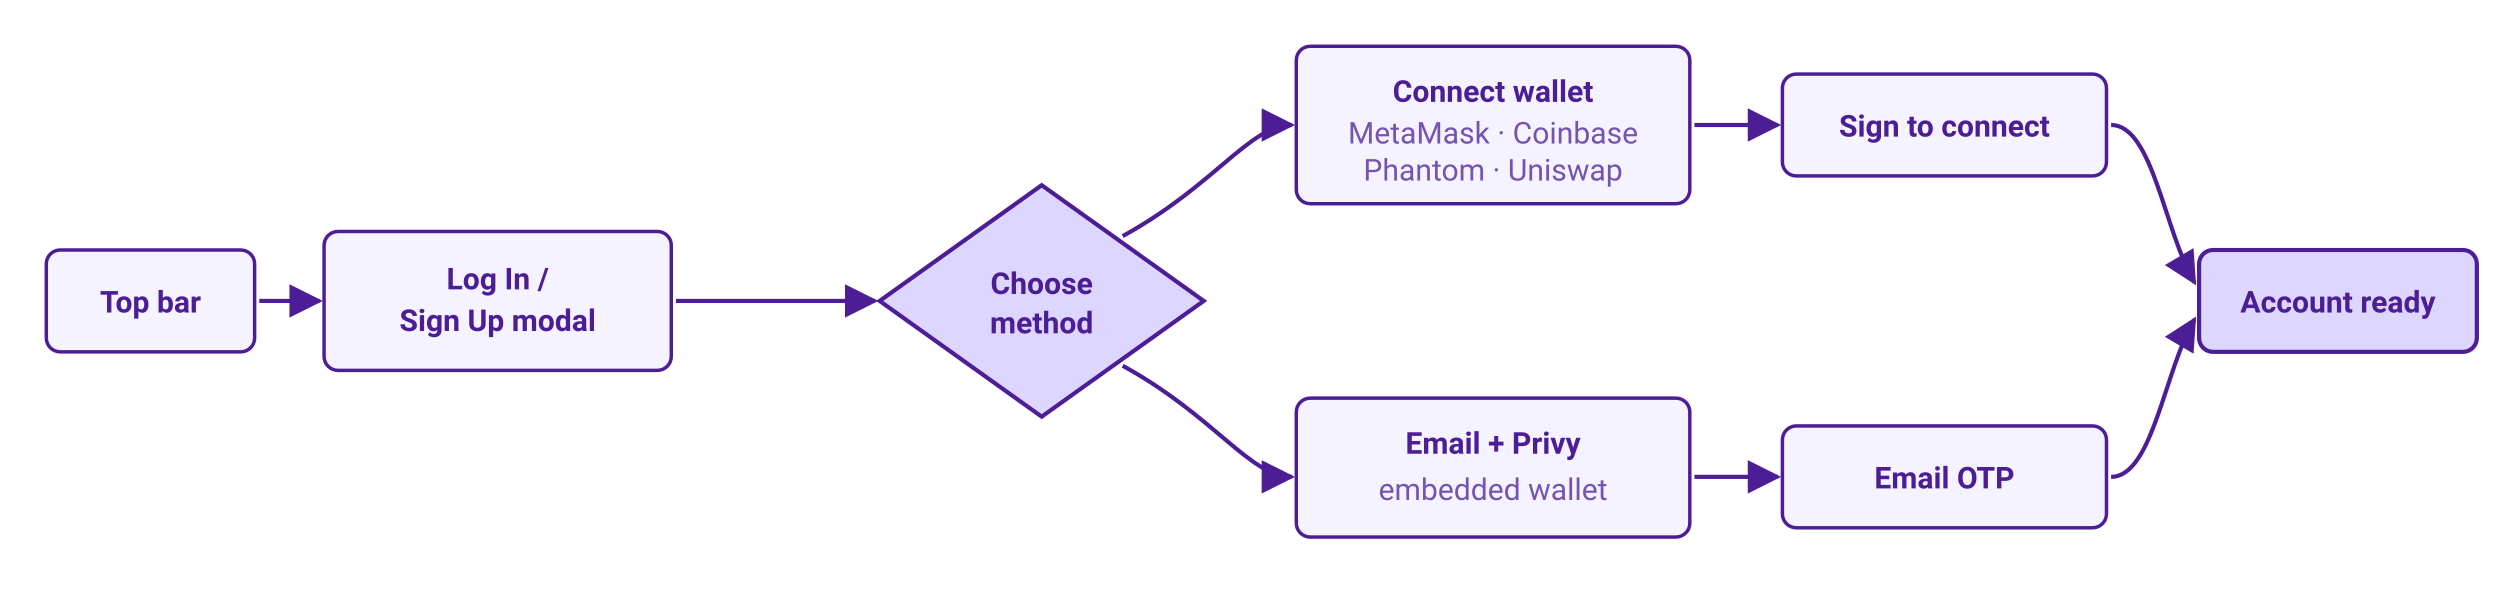
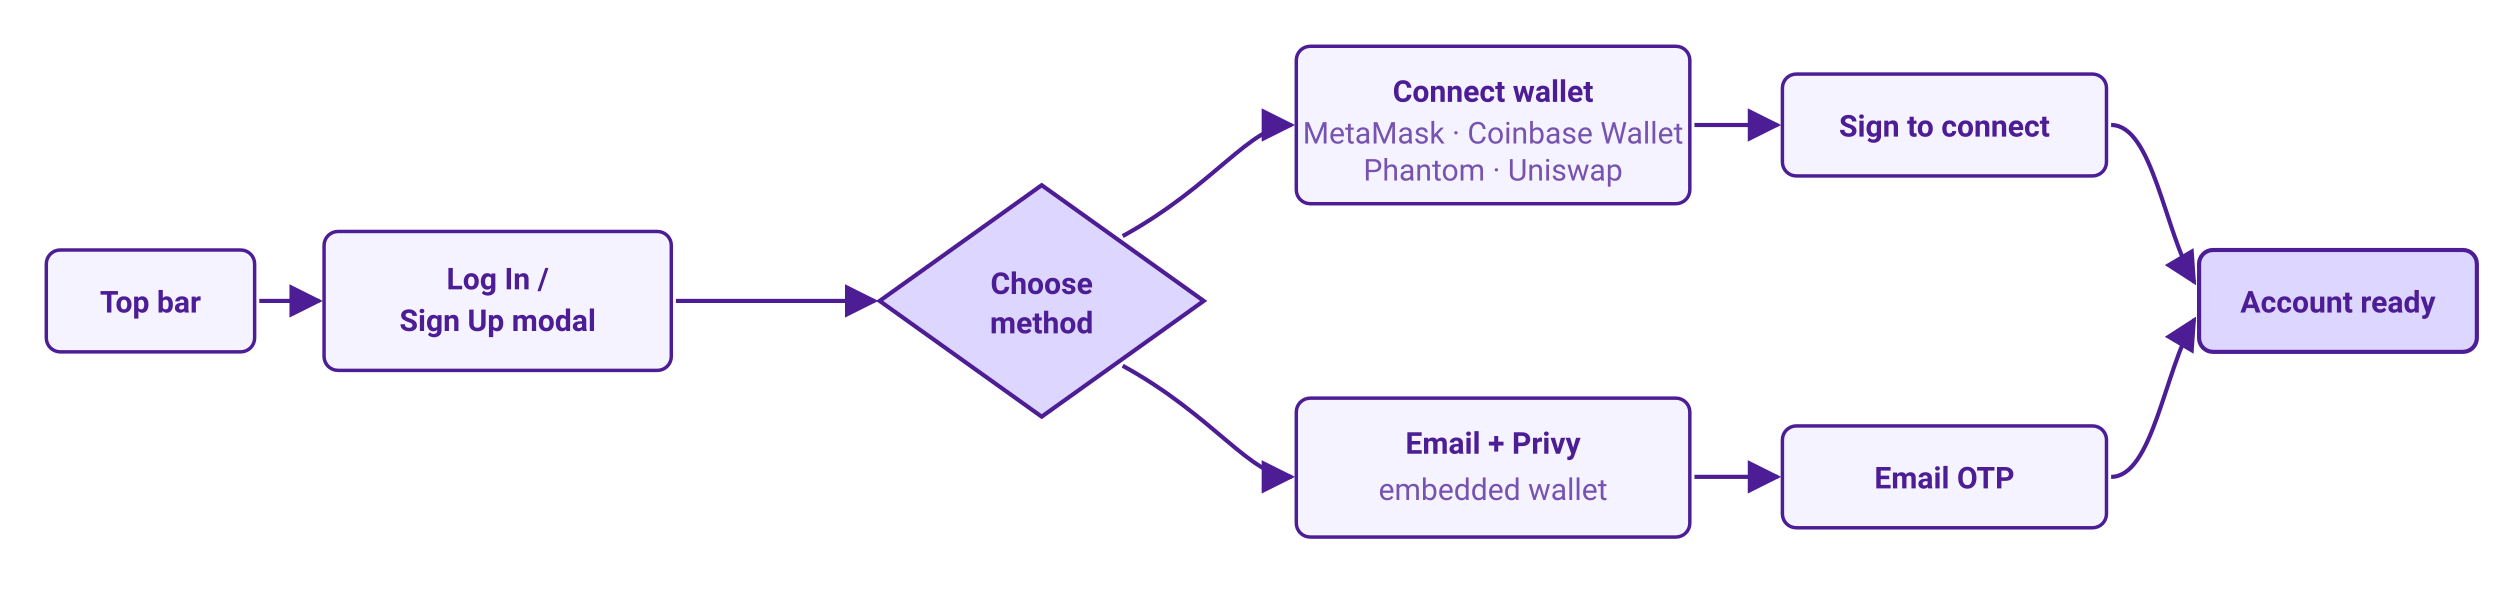
<svg xmlns="http://www.w3.org/2000/svg" viewBox="0 0 1080 260" width="1000" style="max-width: 1000px; background: transparent; font-family: -apple-system, Segoe UI, Roboto, Helvetica Neue, Arial, sans-serif;">
  <defs>
    <marker id="arr-su" viewBox="0 0 10 10" refX="9" refY="5" markerUnits="strokeWidth" markerWidth="8" markerHeight="8" orient="auto">
      <path d="M 0 0 L 10 5 L 0 10 z" fill="#4C1D95" />
    </marker>
  </defs>
  <rect x="20" y="108" width="90" height="44" rx="6" fill="#F5F3FF" stroke="#4C1D95" stroke-width="1.5" />
  <text x="65" y="135" text-anchor="middle" font-size="13" font-weight="700" fill="#4C1D95">Top bar</text>
  <line x1="112" y1="130" x2="138" y2="130" stroke="#4C1D95" stroke-width="1.8" marker-end="url(#arr-su)" />
  <rect x="140" y="100" width="150" height="60" rx="6" fill="#F5F3FF" stroke="#4C1D95" stroke-width="1.5" />
  <text x="215" y="125" text-anchor="middle" font-size="13" font-weight="700" fill="#4C1D95">Log In /</text>
  <text x="215" y="143" text-anchor="middle" font-size="13" font-weight="700" fill="#4C1D95">Sign Up modal</text>
  <line x1="292" y1="130" x2="378" y2="130" stroke="#4C1D95" stroke-width="1.8" marker-end="url(#arr-su)" />
  <polygon points="380,130 450,80 520,130 450,180" fill="#DDD6FE" stroke="#4C1D95" stroke-width="1.8" />
  <text x="450" y="127" text-anchor="middle" font-size="13" font-weight="700" fill="#4C1D95">Choose</text>
  <text x="450" y="144" text-anchor="middle" font-size="13" font-weight="700" fill="#4C1D95">method</text>
  <path d="M 485 102 C 525 80, 540 54, 558 54" fill="none" stroke="#4C1D95" stroke-width="1.8" marker-end="url(#arr-su)" />
  <path d="M 485 158 C 525 180, 540 206, 558 206" fill="none" stroke="#4C1D95" stroke-width="1.8" marker-end="url(#arr-su)" />
  <rect x="560" y="20" width="170" height="68" rx="6" fill="#F5F3FF" stroke="#4C1D95" stroke-width="1.5" />
  <text x="645" y="44" text-anchor="middle" font-size="13" font-weight="700" fill="#4C1D95">Connect wallet</text>
-   <text x="645" y="62" text-anchor="middle" font-size="13" fill="#4C1D95" opacity="0.75">MetaMask · Coinbase</text>
+   <text x="645" y="62" text-anchor="middle" font-size="13" fill="#4C1D95" opacity="0.75">MetaMask · Coinbase Wallet</text>
  <text x="645" y="78" text-anchor="middle" font-size="13" fill="#4C1D95" opacity="0.75">Phantom · Uniswap</text>
  <line x1="732" y1="54" x2="768" y2="54" stroke="#4C1D95" stroke-width="1.8" marker-end="url(#arr-su)" />
  <rect x="770" y="32" width="140" height="44" rx="6" fill="#F5F3FF" stroke="#4C1D95" stroke-width="1.5" />
  <text x="840" y="59" text-anchor="middle" font-size="13" font-weight="700" fill="#4C1D95">Sign to connect</text>
  <rect x="560" y="172" width="170" height="60" rx="6" fill="#F5F3FF" stroke="#4C1D95" stroke-width="1.5" />
  <text x="645" y="196" text-anchor="middle" font-size="13" font-weight="700" fill="#4C1D95">Email + Privy</text>
  <text x="645" y="216" text-anchor="middle" font-size="13" fill="#4C1D95" opacity="0.75">embedded wallet</text>
  <line x1="732" y1="206" x2="768" y2="206" stroke="#4C1D95" stroke-width="1.8" marker-end="url(#arr-su)" />
  <rect x="770" y="184" width="140" height="44" rx="6" fill="#F5F3FF" stroke="#4C1D95" stroke-width="1.5" />
  <text x="840" y="211" text-anchor="middle" font-size="13" font-weight="700" fill="#4C1D95">Email OTP</text>
  <path d="M 912 54 C 930 54, 935 100, 948 122" fill="none" stroke="#4C1D95" stroke-width="1.8" marker-end="url(#arr-su)" />
  <path d="M 912 206 C 930 206, 935 160, 948 138" fill="none" stroke="#4C1D95" stroke-width="1.8" marker-end="url(#arr-su)" />
  <rect x="950" y="108" width="120" height="44" rx="6" fill="#DDD6FE" stroke="#4C1D95" stroke-width="1.8" />
  <text x="1010" y="135" text-anchor="middle" font-size="13" font-weight="700" fill="#4C1D95">Account ready</text>
</svg>
